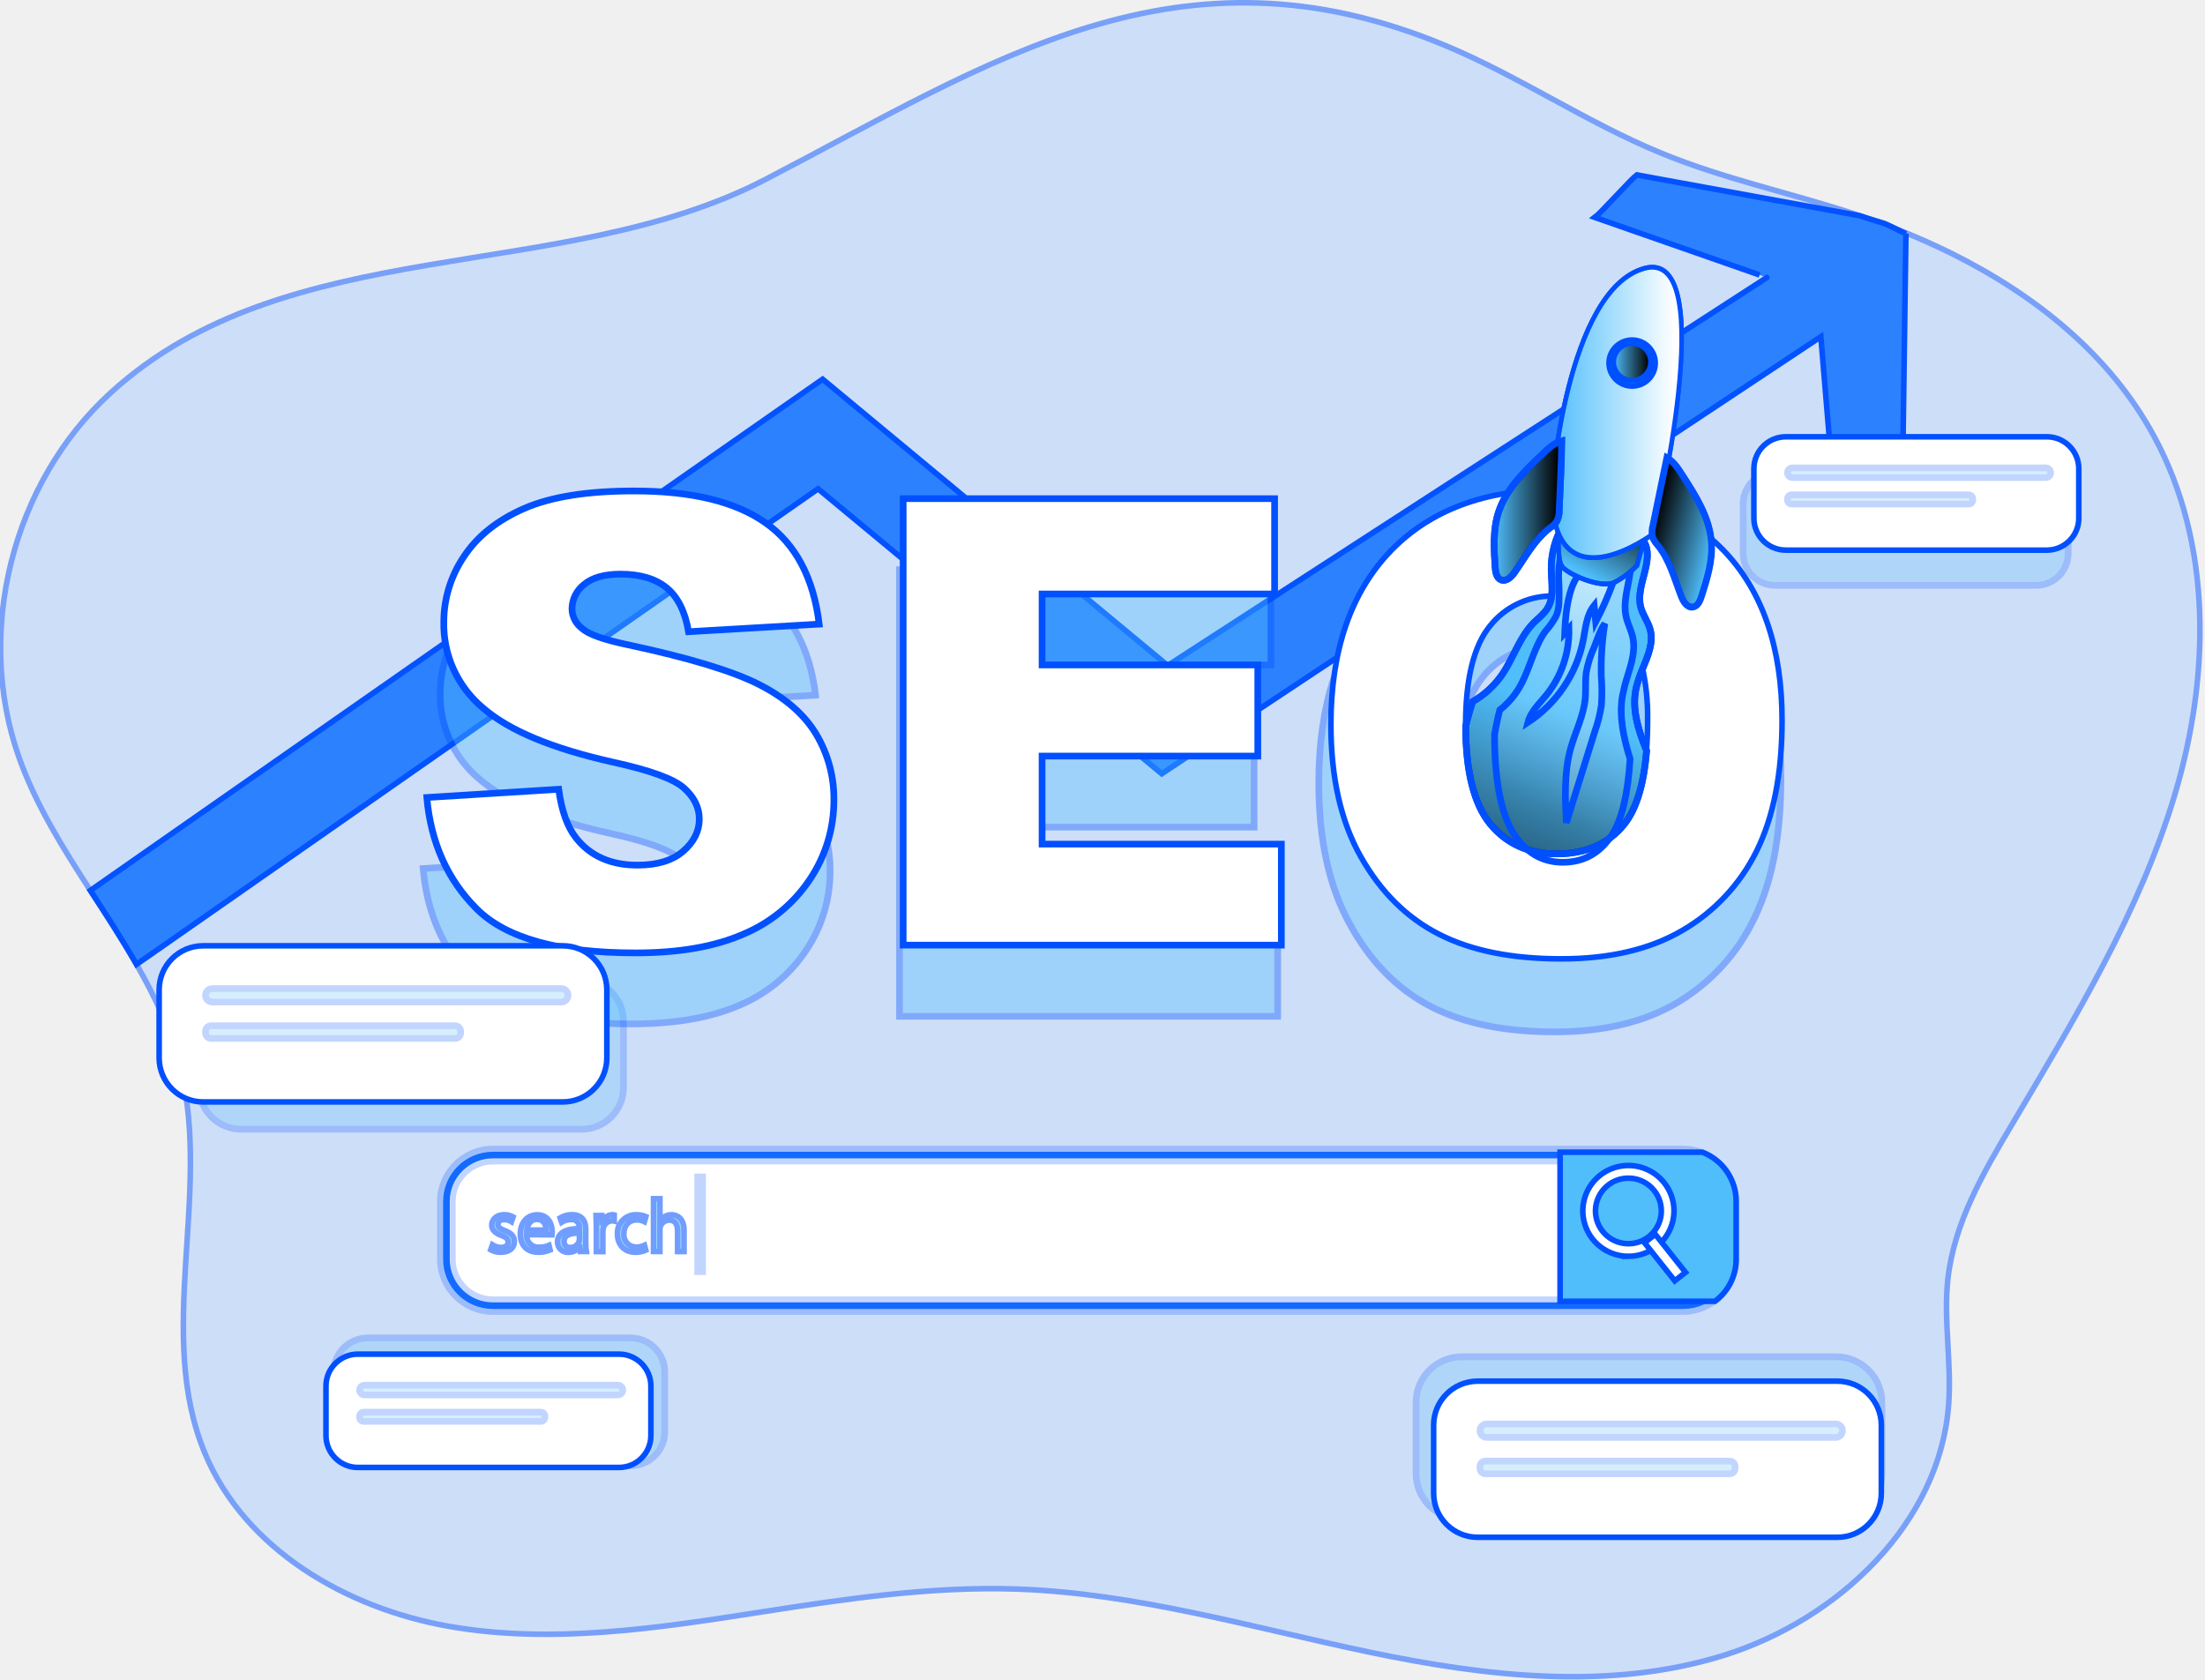
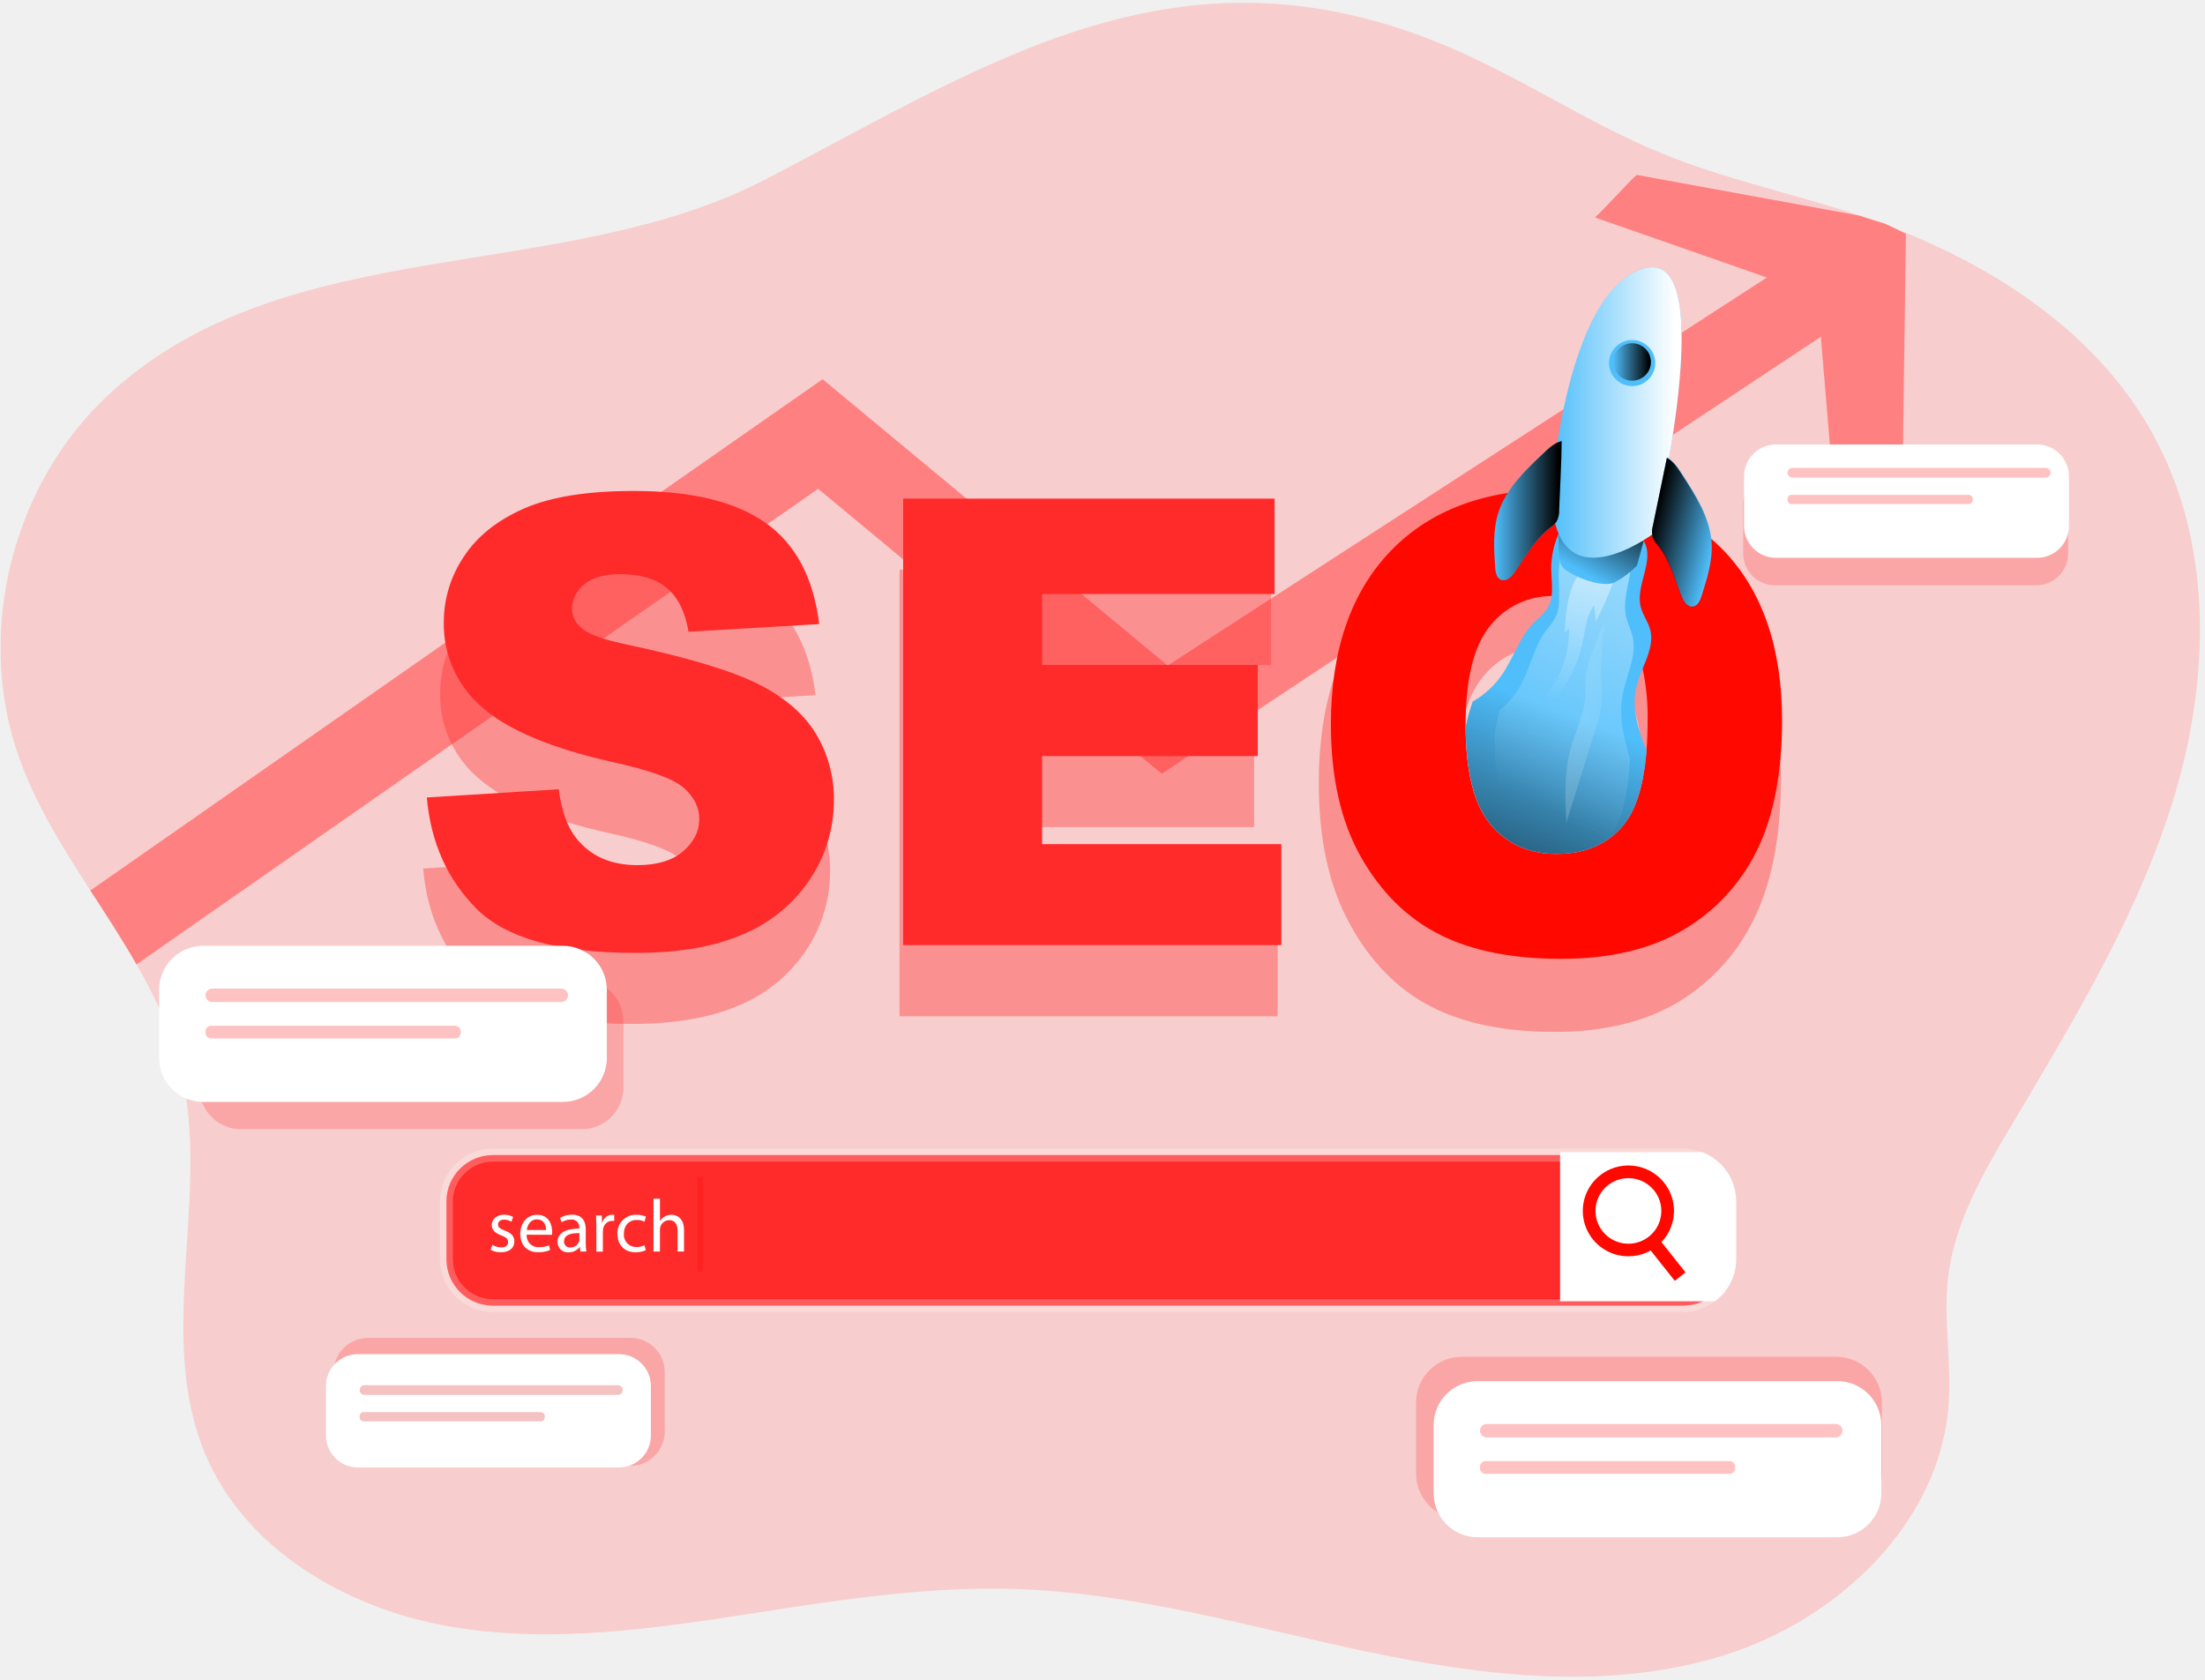
<svg xmlns="http://www.w3.org/2000/svg" xmlns:xlink="http://www.w3.org/1999/xlink" viewBox="0 0 563.765 435.562" width="335.856" height="255.849" version="1.1" id="svg6622">
  <style id="style6479">.D{opacity:.24}.E{fill:#4fbefb}.F{stroke-width:2.078}.G{stroke-width:1.449}.H{fill:#fff}</style>
  <defs id="defs6504">
    <linearGradient id="A" x1="486.03" y1="221.36" x2="449.74" y2="315.1" gradientUnits="userSpaceOnUse">
      <stop offset="0" stop-color="#010101" stop-opacity="0" id="stop6481" />
      <stop offset=".95" stop-color="#010101" id="stop6483" />
    </linearGradient>
    <linearGradient id="B" x1="475.54" y1="295.98" x2="566.26" y2="121.93" gradientUnits="userSpaceOnUse">
      <stop offset="0" stop-color="#fff" stop-opacity="0" id="stop6486" />
      <stop offset=".95" stop-color="#fff" id="stop6488" />
    </linearGradient>
    <linearGradient id="C" x1="485.73" y1="265.76" x2="502.36" y2="169.38" xlink:href="#B" />
    <linearGradient id="D" x1="434.189" y1="201.574" x2="443.067" y2="184.589" xlink:href="#A" />
    <linearGradient id="E" x1="426.771" y1="167.692" x2="455.477" y2="167.692" xlink:href="#B" />
    <linearGradient id="F" x1="462.82" y1="158.03" x2="483.76" y2="158.03" xlink:href="#A" />
    <linearGradient id="G" x1="447.78" y1="205.13" x2="468.73" y2="205.13" gradientTransform="matrix(-0.97,-0.24,-0.24,0.97,1017.13,122.17)" xlink:href="#A" />
    <linearGradient id="H" x1="521.62" y1="265.18" x2="281.23" y2="322.26" xlink:href="#B" />
    <linearGradient id="I" x1="453.304" y1="148.335" x2="463.061" y2="148.335" xlink:href="#A" gradientTransform="translate(0.9824502,-9.436005)" />
    <path id="J" d="m 510.03,232.73 q -1.28,15.9 -7,23 -7.37,9.12 -20.82,9.14 -13,0 -20.66,-9.34 c -5,-6.2 -7.53,-16.27 -7.57,-30.33 a 79.16,79.16 0 0 1 2.17,-7.73 27.88,27.88 0 0 0 9.18,-8.5 c 3.51,-5.19 5.32,-11.55 9.71,-16 1.49,-1.49 3.22,-2.78 4.31,-4.56 a 9.14,9.14 0 0 0 1.25,-3.78 c 0.36,-2.66 -0.08,-5.56 -0.12,-8.3 a 26.72,26.72 0 0 1 3.94,-14.21 c 8.34,0.12 16.55,3.9 24.73,5.39 3.58,6 -2.66,13.74 -0.93,20.54 0.61,2.42 2.22,4.47 2.9,6.89 1.13,4.11 -0.6,8.13 -2.29,12.24 a 41.35,41.35 0 0 0 -1.94,5.68 c -1.6,6.62 0.5,13.4 3.14,19.87 z" />
    <path id="K" d="m 477.73,140.52 c -5.55,5.27 -11.31,10.86 -13.62,18.16 -1.73,5.43 -1.36,11.27 -1,17 0.11,1.53 0.43,3.37 1.86,3.92 1.62,0.62 3.2,-0.94 4.19,-2.36 3.36,-4.82 6.19,-10.19 10.84,-13.77 a 8.74,8.74 0 0 0 2.14,-2 7.17,7.17 0 0 0 0.81,-3.73 c 0.26,-7.1 0.74,-14.33 0.78,-21.37 -2.38,0.62 -4.16,2.39 -6,4.15 z" />
    <linearGradient xlink:href="#A" id="L" />
    <linearGradient xlink:href="#B" id="M" />
    <path id="N" d="m 428.352,192.762 c 0,0 -0.406,5.534 0.712,7.156 1.118,1.622 8.679,4.773 11.605,3.366 a 19.792,18.715 0 0 0 4.948,-3.528 l 1.474,-5.116 z" />
    <path id="O" d="m 426.771,183.822 c 0,0 3.225,-41.738 20.447,-46.309 17.222,-4.571 2.136,55.471 2.136,55.471 0,0 -22.583,16.285 -22.583,-9.162 z" />
  </defs>
-   <g stroke="#0050ff" id="g6620" transform="translate(-39.94833,-45.02579)">
-     <g class="G" id="g6510">
-       <path d="m 599.919,251.004 c -9.13,30.534 -25.942,58.126 -42.194,85.543 -7.482,12.55 -15.063,25.642 -16.678,40.143 -1.18,10.767 0.979,21.667 0.201,32.451 -2.184,30.809 -28.645,55.91 -58.252,65.16 -29.607,9.25 -61.675,5.533 -92.053,-0.833 -30.378,-6.366 -60.42,-15.301 -91.426,-16.342 -22.31,-0.742 -44.487,2.584 -66.53,6.009 -26.729,4.167 -54.027,8.334 -80.647,3.658 C 125.72,462.117 99.418,446.8 89.074,421.891 76.195,390.915 90.748,354.873 82.797,322.28 80.471,312.629 76.286,303.755 71.34,295.129 67.633,288.62 63.49,282.278 59.381,275.962 52.201,264.853 45.155,253.611 40.811,241.261 29.421,208.877 39.154,170.184 64.569,146.958 110.596,104.841 181.443,119.074 234.449,91.548 292.928,61.147 341.566,27.922 410.856,56.88 c 19.173,8.025 36.528,19.909 55.776,27.826 16.142,6.667 33.399,10.301 50.01,15.734 l 1.498,0.516 a 188.157,187.372 0 0 1 23.867,9.801 c 21.759,10.834 41.005,26.242 52.436,47.318 15.248,27.984 14.578,62.385 5.473,92.928 z" opacity="0.501" fill="#aaccff" id="path6506" />
-       <path d="m 530.16,105.659 -0.954,68.51 -16.837,9.209 -4.268,-51.027 L 337.192,245.687 248.076,171.794 71.342,295.13 c -3.707,-6.509 -7.85,-12.851 -11.959,-19.167 L 249.255,143.368 338.731,217.628 494.1,117.001 c 0.167,0.049 -44.596,-15.591 -44.596,-15.591 1.322,-0.942 9.456,-10 10.879,-11.025 l 57.742,10.567 c 8.159,2.717 4.319,0.884 12.034,4.709 z" fill="#2a7fff" opacity="0.987" id="path6508" />
+   <path d="m 559.971,205.978 c -9.13,30.534 -25.942,58.126 -42.194,85.543 -7.482,12.55 -15.063,25.642 -16.678,40.143 -1.18,10.767 0.979,21.667 0.201,32.451 -2.184,30.809 -28.645,55.91 -58.252,65.16 -29.607,9.25 -61.675,5.533 -92.053,-0.833 -30.378,-6.366 -60.42,-15.301 -91.426,-16.342 -22.31,-0.742 -44.487,2.584 -66.53,6.009 -26.729,4.167 -54.027,8.334 -80.647,3.658 -26.62,-4.676 -52.922,-19.993 -63.266,-44.902 -12.879,-30.976 1.674,-67.018 -6.277,-99.611 -2.326,-9.651 -6.511,-18.525 -11.457,-27.151 -3.707,-6.509 -7.85,-12.851 -11.959,-19.167 -7.18,-11.109 -14.226,-22.351 -18.57,-34.701 -11.39,-32.384 -1.657,-71.077 23.758,-94.303 46.027,-42.117 116.874,-27.884 169.88,-55.41 58.479,-30.401 107.117,-63.626 176.407,-34.668 19.173,8.025 36.528,19.909 55.776,27.826 16.142,6.667 33.399,10.301 50.01,15.734 l 1.498,0.516 a 188.157,187.372 0 0 1 23.867,9.801 c 21.759,10.834 41.005,26.242 52.436,47.318 15.248,27.984 14.578,62.385 5.473,92.928 z" opacity="0.501" fill="#aaccff" id="path6506" style="stroke:none;stroke-width:1.449;fill:#ffaaaa" />
+   <path d="m 490.212,60.633 -0.954,68.51 -16.837,9.209 -4.268,-51.027 -170.909,113.336 -89.116,-73.893 -176.734,123.336 c -3.707,-6.509 -7.85,-12.851 -11.959,-19.167 L 209.307,98.342 l 89.476,74.26 155.369,-100.627 c 0.167,0.049 -44.596,-15.591 -44.596,-15.591 1.322,-0.942 9.456,-10 10.879,-11.025 l 57.742,10.567 c 8.159,2.717 4.319,0.884 12.034,4.709 z" fill="#2a7fff" opacity="0.987" id="path6508" style="stroke:none;stroke-width:1.449;stroke-dasharray:none;fill:#ff8080;fill-opacity:1" />
+   <g transform="matrix(0.836848,0,0,0.833356,-3.855188,0.714629)" class="F" id="g6530" style="stroke:none;fill:#ff2a2a">
+     <g class="E" id="g6522" style="stroke:none;fill:#ff2a2a">
+       <rect x="539.97" y="146.03" width="100.68" height="35.27" rx="9.9" class="D" id="rect6512" style="stroke:none;fill:#ff2a2a" />
+       <rect x="438.61" y="421.36" width="144.33" height="50.56" rx="14.19" class="D" id="rect6514" style="stroke:none;fill:#ff2a2a" />
+       <rect x="61.58" y="304" width="131.43" height="46.56" rx="12.99" class="D" id="rect6516" style="stroke:none;fill:#ff2a2a" />
+       <rect x="103.23" y="415.5" width="102.57" height="39.78" rx="10.61" class="D" id="rect6518" style="stroke:none;fill:#ff2a2a" />
+       <path d="m 408.46,242.81 q 0,-36.75 18.85,-57.22 18.85,-20.47 52.51,-20.47 34.5,0 53.16,20.11 18.66,20.11 18.67,56.35 0,26.31 -8.16,43.15 a 61,61 0 0 1 -23.57,26.2 q -15.4,9.33 -38.41,9.33 -23.37,0 -38.69,-8.09 -15.32,-8.09 -24.79,-25.55 -9.57,-17.5 -9.57,-43.81 z m 42.7,0.21 q 0,22.73 7.78,32.65 7.78,9.92 21.16,9.93 13.76,0 21.3,-9.73 7.54,-9.73 7.54,-34.9 0,-21.19 -7.87,-31 -7.87,-9.81 -21.35,-9.71 a 25.1,25.1 0 0 0 -20.69,9.9 q -7.86,9.93 -7.87,32.86 z m -320.22,26.41 40.86,-2.56 q 1.33,10 5.41,15.17 6.63,8.45 19,8.44 9.2,0 14.17,-4.32 4.97,-4.32 5,-10 0,-5.4 -4.74,-9.67 -4.74,-4.27 -22,-8.06 -28.25,-6.35 -40.29,-16.87 a 33.94,33.94 0 0 1 -12.13,-26.83 36.44,36.44 0 0 1 6.21,-20.24 q 6.21,-9.53 18.67,-15 12.46,-5.47 34.18,-5.45 26.64,0 40.62,9.91 13.98,9.91 16.64,31.52 l -40.51,2.39 q -1.62,-9.39 -6.78,-13.65 -5.16,-4.26 -14.27,-4.27 -7.48,0 -11.28,3.18 a 9.73,9.73 0 0 0 -3.79,7.73 7.73,7.73 0 0 0 3.13,6 q 3,2.74 14.41,5.12 28.16,6.06 40.34,12.27 12.18,6.21 17.72,15.41 a 39,39 0 0 1 5.52,20.54 44.07,44.07 0 0 1 -7.4,24.65 46.2,46.2 0 0 1 -20.66,17.11 q -13.27,5.83 -33.47,5.83 -35.44,0 -49.1,-13.65 -13.66,-13.65 -15.46,-34.7 z m 147.61,-93 h 115.09 v 29.68 h -72.05 v 22.08 h 66.83 v 28.35 h -66.83 v 27.4 h 74.13 v 31.47 H 278.55 Z" opacity="0.37" id="path6520" style="stroke:none;fill:#ff2a2a" />
    </g>
-     <g transform="matrix(0.836848,0,0,0.833356,36.09314,45.74042)" class="F" id="g6530">
-       <g class="E" id="g6522">
-         <rect x="539.97" y="146.03" width="100.68" height="35.27" rx="9.9" class="D" id="rect6512" />
-         <rect x="438.61" y="421.36" width="144.33" height="50.56" rx="14.19" class="D" id="rect6514" />
-         <rect x="61.58" y="304" width="131.43" height="46.56" rx="12.99" class="D" id="rect6516" />
-         <rect x="103.23" y="415.5" width="102.57" height="39.78" rx="10.61" class="D" id="rect6518" />
-         <path d="m 408.46,242.81 q 0,-36.75 18.85,-57.22 18.85,-20.47 52.51,-20.47 34.5,0 53.16,20.11 18.66,20.11 18.67,56.35 0,26.31 -8.16,43.15 a 61,61 0 0 1 -23.57,26.2 q -15.4,9.33 -38.41,9.33 -23.37,0 -38.69,-8.09 -15.32,-8.09 -24.79,-25.55 -9.57,-17.5 -9.57,-43.81 z m 42.7,0.21 q 0,22.73 7.78,32.65 7.78,9.92 21.16,9.93 13.76,0 21.3,-9.73 7.54,-9.73 7.54,-34.9 0,-21.19 -7.87,-31 -7.87,-9.81 -21.35,-9.71 a 25.1,25.1 0 0 0 -20.69,9.9 q -7.86,9.93 -7.87,32.86 z m -320.22,26.41 40.86,-2.56 q 1.33,10 5.41,15.17 6.63,8.45 19,8.44 9.2,0 14.17,-4.32 4.97,-4.32 5,-10 0,-5.4 -4.74,-9.67 -4.74,-4.27 -22,-8.06 -28.25,-6.35 -40.29,-16.87 a 33.94,33.94 0 0 1 -12.13,-26.83 36.44,36.44 0 0 1 6.21,-20.24 q 6.21,-9.53 18.67,-15 12.46,-5.47 34.18,-5.45 26.64,0 40.62,9.91 13.98,9.91 16.64,31.52 l -40.51,2.39 q -1.62,-9.39 -6.78,-13.65 -5.16,-4.26 -14.27,-4.27 -7.48,0 -11.28,3.18 a 9.73,9.73 0 0 0 -3.79,7.73 7.73,7.73 0 0 0 3.13,6 q 3,2.74 14.41,5.12 28.16,6.06 40.34,12.27 12.18,6.21 17.72,15.41 a 39,39 0 0 1 5.52,20.54 44.07,44.07 0 0 1 -7.4,24.65 46.2,46.2 0 0 1 -20.66,17.11 q -13.27,5.83 -33.47,5.83 -35.44,0 -49.1,-13.65 -13.66,-13.65 -15.46,-34.7 z m 147.61,-93 h 115.09 v 29.68 h -72.05 v 22.08 h 66.83 v 28.35 h -66.83 v 27.4 h 74.13 v 31.47 H 278.55 Z" opacity="0.37" id="path6520" />
-       </g>
-       <g class="H" id="g6528">
-         <path d="m 132.08,247.32 40.86,-2.56 q 1.32,10 5.4,15.17 6.65,8.44 19,8.44 9.19,0 14.17,-4.32 4.98,-4.32 5,-10 0,-5.4 -4.74,-9.67 -4.74,-4.27 -22,-8.06 -28.26,-6.35 -40.29,-16.87 a 34,34 0 0 1 -12.14,-26.83 36.44,36.44 0 0 1 6.21,-20.24 q 6.21,-9.52 18.68,-15 12.47,-5.48 34.17,-5.45 26.64,0 40.63,9.91 13.99,9.91 16.63,31.52 l -40.48,2.37 q -1.6,-9.39 -6.78,-13.65 -5.18,-4.26 -14.26,-4.27 -7.5,0 -11.28,3.18 a 9.73,9.73 0 0 0 -3.8,7.72 7.73,7.73 0 0 0 3.13,6 q 3,2.76 14.41,5.13 28.15,6.06 40.34,12.27 12.19,6.21 17.73,15.41 a 39.12,39.12 0 0 1 5.54,20.57 44.14,44.14 0 0 1 -7.39,24.65 46.29,46.29 0 0 1 -20.67,17.11 q -13.27,5.84 -33.46,5.83 -35.46,0 -49.11,-13.65 -13.65,-13.65 -15.5,-34.71 z m 147.6,-93 h 115.09 v 29.67 h -72.05 v 22.09 h 66.84 v 28.35 h -66.84 v 27.4 h 74.14 v 31.43 H 279.68 Z" id="path6524" />
-         <rect x="138.15" y="358.59" width="397.62" height="46.87" rx="14.43" id="rect6526" />
-       </g>
-     </g>
-     <g class="E G" id="g6538">
-       <path d="m 477.379,343.832 c -1.606,-0.63 -3.307,-0.949 -5.021,-0.942 h -308.57 c -7.597,0.004 -13.76,6.126 -13.783,13.693 v 15.001 c 0.019,7.569 6.183,13.696 13.783,13.7 h 308.604 c 7.576,-0.05 13.703,-6.156 13.749,-13.7 v -15.001 c -0.004,-5.642 -3.482,-10.704 -8.762,-12.75 z m 5.398,27.784 c -0.013,5.706 -4.656,10.329 -10.385,10.342 H 163.788 c -5.741,0 -10.4,-4.625 -10.419,-10.342 v -15.001 c 0.024,-5.713 4.682,-10.334 10.419,-10.334 h 308.604 c 5.727,0.014 10.367,4.631 10.385,10.334 z" class="D" id="path6532" />
-       <path d="m 163.637,367.858 c 0.684,0.422 1.459,0.654 2.251,0.675 1.239,0 1.816,-0.616 1.816,-1.391 0,-0.775 -0.485,-1.25 -1.741,-1.717 -1.674,-0.6 -2.511,-1.525 -2.511,-2.642 0,-1.508 1.221,-2.742 3.238,-2.742 a 4.71,4.71 0 0 1 2.31,0.576 l -0.427,1.242 a 3.65,3.65 0 0 0 -1.916,-0.542 c -1.012,0 -1.573,0.576 -1.573,1.275 0,0.699 0.561,1.117 1.782,1.583 1.632,0.608 2.46,1.425 2.46,2.816 0,1.666 -1.28,2.8 -3.506,2.8 a 5.4,5.4 0 0 1 -2.637,-0.641 z m 8.887,-2.626 a 2.99,2.99 0 0 0 0.847,2.341 3.01,3.01 0 0 0 2.332,0.893 c 0.892,0.031 1.781,-0.135 2.602,-0.483 l 0.293,1.217 c -0.993,0.414 -2.055,0.613 -3.122,0.583 -2.895,0 -4.619,-1.892 -4.619,-4.716 0,-2.824 1.674,-5 4.402,-5 3.063,0 3.874,2.684 3.874,4.4 a 7.23,7.23 0 0 1 -0.051,0.792 z m 5.021,-1.217 c 0,-1.083 -0.451,-2.758 -2.369,-2.758 -1.724,0 -2.511,1.575 -2.619,2.758 z m 8.896,5.576 -0.134,-1.175 h -0.059 a 3.51,3.51 0 0 1 -2.87,1.391 2.68,2.68 0 0 1 -2.025,-0.716 c -0.539,-0.496 -0.848,-1.214 -0.845,-1.968 0,-2.258 2.017,-3.492 5.641,-3.475 v -0.183 a 1.92,1.92 0 0 0 -0.534,-1.598 c -0.425,-0.427 -1.008,-0.634 -1.592,-0.568 -0.859,0.001 -1.702,0.242 -2.444,0.699 l -0.394,-1.125 c 0.932,-0.558 2.001,-0.847 3.088,-0.833 2.87,0 3.565,1.95 3.565,3.816 v 3.5 a 13.03,13.03 0 0 0 0.15,2.233 z m -0.252,-4.767 c -1.858,-0.042 -3.975,0.292 -3.975,2.108 -0.035,0.436 0.122,0.865 0.431,1.176 a 1.51,1.51 0 0 0 1.175,0.441 c 1.017,0.03 1.935,-0.602 2.267,-1.559 a 1.79,1.79 0 0 0 0.1,-0.542 z m 4.394,-1.659 -0.075,-2.917 h 1.489 l 0.059,1.833 h 0.075 c 0.333,-1.17 1.382,-1.994 2.602,-2.041 a 1.74,1.74 0 0 1 0.485,0.058 v 1.601 a 2.4,2.4 0 0 0 -0.585,-0.058 2.39,2.39 0 0 0 -2.285,2.184 4.38,4.38 0 0 0 -0.075,0.792 v 5 h -1.674 z m 12.829,6.083 a 6.26,6.26 0 0 1 -2.694,0.542 c -2.828,0 -4.67,-1.916 -4.67,-4.775 -0.058,-1.356 0.456,-2.671 1.403,-3.591 0.957,-0.946 2.272,-1.442 3.618,-1.368 a 5.75,5.75 0 0 1 2.369,0.483 l -0.394,1.317 a 3.93,3.93 0 0 0 -1.975,-0.451 c -2.151,0 -3.348,1.583 -3.348,3.533 -0.083,0.906 0.223,1.805 0.845,2.472 a 3.23,3.23 0 0 0 2.411,1.027 4.9,4.9 0 0 0 2.092,-0.467 z m 1.991,-13.358 h 1.674 v 5.833 a 3.24,3.24 0 0 1 1.221,-1.2 3.6,3.6 0 0 1 1.749,-0.475 c 1.264,0 3.272,0.766 3.272,3.992 v 5.558 h -1.674 v -5.366 c 0,-1.5 -0.561,-2.775 -2.168,-2.775 -1.039,0.017 -1.955,0.685 -2.285,1.666 a 1.97,1.97 0 0 0 -0.118,0.833 v 5.634 H 205.4 Z" opacity="0.56" id="path6534" />
-       <path d="m 486.141,356.583 v 15.001 a 13.51,13.51 0 0 1 -5.489,10.908 h -40.168 v -38.66 h 36.905 c 5.277,2.049 8.751,7.111 8.753,12.75 z" id="path6536" />
-     </g>
-     <g class="G H" id="g6544">
-       <path d="m 458.208,370.832 c -4.784,0.004 -9.099,-2.865 -10.932,-7.265 a 11.74,11.74 0 0 1 2.561,-12.836 c 3.383,-3.368 8.471,-4.376 12.89,-2.551 4.419,1.825 7.299,6.121 7.296,10.886 -0.014,6.493 -5.297,11.753 -11.817,11.768 z m 0,-20.267 c -3.453,-0.004 -6.568,2.066 -7.892,5.241 -1.324,3.175 -0.596,6.833 1.845,9.266 2.441,2.433 6.112,3.162 9.304,1.847 3.192,-1.315 5.271,-4.416 5.272,-7.855 0,-4.69 -3.817,-8.496 -8.528,-8.501 z" id="path6540" />
-       <path d="m 462.381,367.314 2.783,-2.192 7.844,9.876 -2.783,2.192 z m 20.463,-179.578 q -15.281,-15.75 -43.441,-15.776 -27.508,0 -42.939,16.042 c -10.243,10.741 -15.406,25.676 -15.406,44.909 q 0,20.642 7.791,34.368 7.791,13.726 20.319,20.068 12.494,6.35 31.616,6.342 18.803,0 31.374,-7.351 c 8.301,-4.814 14.995,-11.956 19.248,-20.534 q 6.611,-13.251 6.637,-33.868 0.016,-28.384 -15.197,-44.201 z M 415.98,233.08 q 0,-18.025 6.369,-25.776 c 3.855,-4.835 9.701,-7.671 15.9,-7.717 a 5.48,5.48 0 0 1 1.046,-0.067 q 11.004,0 17.456,7.65 c 2.575,3.279 4.33,7.12 5.121,11.208 0.927,4.302 1.368,8.693 1.314,13.092 0,2.95 -0.1,5.667 -0.301,8.217 q -1.071,13.251 -5.858,19.167 -6.168,7.601 -17.424,7.617 -10.879,0 -17.29,-7.784 c -4.185,-5.167 -6.302,-13.559 -6.334,-25.276 z" id="path6542" />
-     </g>
-     <use xlink:href="#J" transform="matrix(0.836848,0,0,0.833356,36.09314,45.74042)" class="E F" id="use6546" x="0" y="0" width="100%" height="100%" />
-     <g transform="matrix(0.836848,0,0,0.833356,34.44455,5.95604)" class="F" id="g6554">
-       <use xlink:href="#J" x="1.97" y="47.74" fill="url(#L)" id="use6548" style="fill:url(#L)" width="100%" height="100%" />
-       <path d="m 506.89,283.07 q -1,15.89 -5.25,23 c -3.68,6.08 -8.87,9.15 -15.6,9.15 q -9.78,0 -15.48,-9.35 c -3.74,-6.2 -5.64,-16.27 -5.67,-30.32 q 0.67,-4 1.63,-7.73 a 25.16,25.16 0 0 0 6.88,-8.5 c 2.62,-5.2 4,-11.56 7.27,-16 a 26.11,26.11 0 0 0 3.23,-4.55 11.46,11.46 0 0 0 0.93,-3.79 76.65,76.65 0 0 0 -0.09,-8.29 33.79,33.79 0 0 1 3,-14.22 c 6.24,0.12 12.4,3.91 18.52,5.4 2.69,6 -2,13.73 -0.69,20.54 0.45,2.41 1.66,4.47 2.17,6.88 0.85,4.11 -0.45,8.14 -1.72,12.25 a 53.49,53.49 0 0 0 -1.45,5.67 c -1.21,6.61 0.36,13.41 2.32,19.86 z" fill="url(#M)" id="path6550" style="fill:url(#M)" />
-       <path d="m 486.64,243.89 1.3,-1.45 a 31.82,31.82 0 0 1 -7,20.75 c -2.17,2.68 -4.87,5.16 -5.71,8.51 A 39.79,39.79 0 0 0 492.39,246 c 0.7,-3.71 1,-7.77 3.36,-10.7 l 0.49,5.11 a 104.84,104.84 0 0 0 5.37,-12.24 c 0.3,-0.81 0.54,-1.85 -0.11,-2.42 a 2.24,2.24 0 0 0 -1.27,-0.41 c -4,-0.39 -8.44,-1.72 -10.5,2.34 -2.35,4.66 -2.89,11.11 -3.09,16.21 z" fill="url(#C)" id="path6552" style="fill:url(#C)" />
-     </g>
-     <g transform="matrix(1.175439,0,0,1.237912,-63.36949,-55.59481)" stroke-width="0.996" id="g6564">
-       <use xlink:href="#N" class="E" id="use6556" x="0" y="0" width="100%" height="100%" />
-       <use xlink:href="#N" fill="url(#D)" id="use6558" style="fill:url(#D)" x="0" y="0" width="100%" height="100%" />
-       <use xlink:href="#O" class="E" id="use6560" x="0" y="0" width="100%" height="100%" />
-       <use xlink:href="#O" fill="url(#E)" id="use6562" style="fill:url(#E)" x="0" y="0" width="100%" height="100%" />
-     </g>
-     <g transform="matrix(0.836848,0,0,0.833356,36.09314,45.74042)" class="F" id="g6570">
-       <use xlink:href="#K" class="E" id="use6566" x="0" y="0" width="100%" height="100%" />
-       <use xlink:href="#K" fill="url(#F)" id="use6568" style="fill:url(#F)" x="0" y="0" width="100%" height="100%" />
-     </g>
-     <path d="m 472.283,168.211 c 3.473,5.366 7.047,11.034 7.482,17.393 0.327,4.741 -1.138,9.401 -2.578,13.925 -0.384,1.217 -1.012,2.642 -2.285,2.809 -1.448,0.183 -2.419,-1.391 -2.946,-2.742 -1.774,-4.558 -3.013,-9.466 -6.084,-13.284 a 7.372,7.342 0 0 1 -1.347,-2.017 6.109,6.083 0 0 1 0.075,-3.184 l 3.606,-17.5 c 1.833,1.034 2.929,2.816 4.075,4.6 z" class="E G" id="path6572" />
-     <g transform="matrix(0.836848,0,0,0.833356,34.44455,5.95604)" class="F" id="g6578">
-       <path d="m 523.17,194.88 c 4.14,6.43 8.41,13.23 8.93,20.87 0.39,5.68 -1.35,11.27 -3.08,16.71 -0.46,1.46 -1.21,3.17 -2.73,3.36 -1.72,0.22 -2.89,-1.67 -3.52,-3.29 -2.12,-5.47 -3.6,-11.35 -7.26,-15.93 a 8.59,8.59 0 0 1 -1.61,-2.42 7.19,7.19 0 0 1 0.08,-3.82 l 4.31,-21 c 2.2,1.24 3.5,3.38 4.88,5.52 z" fill="url(#G)" id="path6574" style="fill:url(#G)" />
-       <path d="m 495.72,248.4 a 33,33 0 0 0 -2.42,7.78 c -0.36,2.66 -0.06,5.37 -0.3,8 -0.47,5.42 -3.08,10.39 -4.53,15.64 -2.06,7.48 -1.71,15.38 -1.34,23.12 L 496,274.4 a 44.59,44.59 0 0 0 2,-8 62.5,62.5 0 0 0 -0.05,-9.28 93.07,93.07 0 0 1 1.1,-16.17 c -1.53,2.13 -2.34,4.99 -3.33,7.45 z" fill="url(#H)" id="path6576" style="fill:url(#H)" />
-     </g>
-     <g class="G" id="g6586">
-       <ellipse cx="459.165" cy="139.178" rx="5.992" ry="5.967" class="E" id="ellipse6580" />
-       <ellipse cx="459.164" cy="138.899" fill="url(#I)" rx="4.879" ry="4.859" id="ellipse6582" style="fill:url(#I)" />
-       <rect x="407.696" y="403.209" width="116.087" height="40.493" rx="11.415" class="H" id="rect6584" />
-     </g>
-     <g transform="matrix(0.836848,0,0,0.833356,36.09314,45.74042)" class="E F" id="g6592">
-       <rect x="458.41" y="442.27" width="112.33" height="4.18" rx="2.09" class="D" id="rect6588" />
-       <rect x="458.41" y="453.83" width="79.06" height="3.95" rx="1.7" class="D" id="rect6590" />
-     </g>
-     <rect x="77.215" y="290.305" width="116.087" height="40.493" rx="11.415" class="G H" id="rect6594" />
-     <g transform="matrix(0.836848,0,0,0.833356,36.09314,45.74042)" class="E F" id="g6600">
-       <rect x="63.51" y="306.79" width="112.33" height="4.18" rx="2.09" class="D" id="rect6596" />
-       <rect x="63.51" y="318.35" width="79.06" height="3.95" rx="1.7" class="D" id="rect6598" />
-     </g>
-     <rect x="120.473" y="396.2" width="84.254" height="29.393" rx="8.284" class="G H" id="rect6602" />
-     <g transform="matrix(0.836848,0,0,0.833356,36.09314,45.74042)" class="E F" id="g6608">
-       <rect x="111.26" y="430.21" width="81.53" height="3.03" rx="1.52" class="D" id="rect6604" />
-       <rect x="111.26" y="438.6" width="57.39" height="2.87" rx="1.24" class="D" id="rect6606" />
-     </g>
-     <rect x="490.736" y="158.301" width="84.254" height="29.393" rx="8.284" class="G H" id="rect6610" />
-     <g transform="matrix(0.836848,0,0,0.833356,36.09314,45.74042)" class="E F" id="g6618">
-       <rect x="553.71" y="144.74" width="81.53" height="3.03" rx="1.52" class="D" id="rect6612" />
-       <rect x="553.71" y="153.13" width="57.39" height="2.87" rx="1.24" class="D" id="rect6614" />
-       <path d="m 216.01,365.39 h 1.51 v 29.48 h -1.51 z" class="D" id="path6616" />
+     <g class="H" id="g6528" style="stroke:none;fill:#ff2a2a">
+       <path d="m 132.08,247.32 40.86,-2.56 q 1.32,10 5.4,15.17 6.65,8.44 19,8.44 9.19,0 14.17,-4.32 4.98,-4.32 5,-10 0,-5.4 -4.74,-9.67 -4.74,-4.27 -22,-8.06 -28.26,-6.35 -40.29,-16.87 a 34,34 0 0 1 -12.14,-26.83 36.44,36.44 0 0 1 6.21,-20.24 q 6.21,-9.52 18.68,-15 12.47,-5.48 34.17,-5.45 26.64,0 40.63,9.91 13.99,9.91 16.63,31.52 l -40.48,2.37 q -1.6,-9.39 -6.78,-13.65 -5.18,-4.26 -14.26,-4.27 -7.5,0 -11.28,3.18 a 9.73,9.73 0 0 0 -3.8,7.72 7.73,7.73 0 0 0 3.13,6 q 3,2.76 14.41,5.13 28.15,6.06 40.34,12.27 12.19,6.21 17.73,15.41 a 39.12,39.12 0 0 1 5.54,20.57 44.14,44.14 0 0 1 -7.39,24.65 46.29,46.29 0 0 1 -20.67,17.11 q -13.27,5.84 -33.46,5.83 -35.46,0 -49.11,-13.65 -13.65,-13.65 -15.5,-34.71 z m 147.6,-93 h 115.09 v 29.67 h -72.05 v 22.09 h 66.84 v 28.35 h -66.84 v 27.4 h 74.14 v 31.43 H 279.68 Z" id="path6524" style="stroke:none;fill:#ff2a2a" />
+       <rect x="138.15" y="358.59" width="397.62" height="46.87" rx="14.43" id="rect6526" style="stroke:none;fill:#ff2a2a" />
    </g>
  </g>
+   <path d="m 437.431,298.806 c -1.606,-0.63 -3.307,-0.949 -5.021,-0.942 h -308.57 c -7.597,0.004 -13.76,6.126 -13.783,13.693 v 15.001 c 0.019,7.569 6.183,13.696 13.783,13.7 h 308.604 c 7.576,-0.05 13.703,-6.156 13.749,-13.7 v -15.001 c -0.004,-5.642 -3.482,-10.704 -8.762,-12.75 z m 5.398,27.784 c -0.013,5.706 -4.656,10.329 -10.385,10.342 h -308.604 c -5.741,0 -10.4,-4.625 -10.419,-10.342 v -15.001 c 0.024,-5.713 4.682,-10.334 10.419,-10.334 h 308.604 c 5.727,0.014 10.367,4.631 10.385,10.334 z" class="D" id="path6532" style="fill:#ffffff;stroke:none;stroke-width:1.449" />
+   <path d="m 123.689,322.832 c 0.684,0.422 1.459,0.654 2.251,0.675 1.239,0 1.816,-0.616 1.816,-1.391 0,-0.775 -0.485,-1.25 -1.741,-1.717 -1.674,-0.6 -2.511,-1.525 -2.511,-2.642 0,-1.508 1.221,-2.742 3.238,-2.742 a 4.71,4.71 0 0 1 2.31,0.576 l -0.427,1.242 a 3.65,3.65 0 0 0 -1.916,-0.542 c -1.012,0 -1.573,0.576 -1.573,1.275 0,0.699 0.561,1.117 1.782,1.583 1.632,0.608 2.46,1.425 2.46,2.816 0,1.666 -1.28,2.8 -3.506,2.8 a 5.4,5.4 0 0 1 -2.637,-0.641 z m 8.887,-2.626 a 2.99,2.99 0 0 0 0.847,2.341 3.01,3.01 0 0 0 2.332,0.893 c 0.892,0.031 1.781,-0.135 2.602,-0.483 l 0.293,1.217 c -0.993,0.414 -2.055,0.613 -3.122,0.583 -2.895,0 -4.619,-1.892 -4.619,-4.716 0,-2.824 1.674,-5 4.402,-5 3.063,0 3.874,2.684 3.874,4.4 a 7.23,7.23 0 0 1 -0.051,0.792 z m 5.021,-1.217 c 0,-1.083 -0.451,-2.758 -2.369,-2.758 -1.724,0 -2.511,1.575 -2.619,2.758 z m 8.896,5.576 -0.134,-1.175 h -0.059 a 3.51,3.51 0 0 1 -2.87,1.391 2.68,2.68 0 0 1 -2.025,-0.716 c -0.539,-0.496 -0.848,-1.214 -0.845,-1.968 0,-2.258 2.017,-3.492 5.641,-3.475 v -0.183 a 1.92,1.92 0 0 0 -0.534,-1.598 c -0.425,-0.427 -1.008,-0.634 -1.592,-0.568 -0.859,10e-4 -1.702,0.242 -2.444,0.699 l -0.394,-1.125 c 0.932,-0.558 2.001,-0.847 3.088,-0.833 2.87,0 3.565,1.95 3.565,3.816 v 3.5 a 13.03,13.03 0 0 0 0.15,2.233 z m -0.252,-4.767 c -1.858,-0.042 -3.975,0.292 -3.975,2.108 -0.035,0.436 0.122,0.865 0.431,1.176 a 1.51,1.51 0 0 0 1.175,0.441 c 1.017,0.03 1.935,-0.602 2.267,-1.559 a 1.79,1.79 0 0 0 0.1,-0.542 z m 4.394,-1.659 -0.075,-2.917 h 1.489 l 0.059,1.833 h 0.075 c 0.333,-1.17 1.382,-1.994 2.602,-2.041 a 1.74,1.74 0 0 1 0.485,0.058 v 1.601 a 2.4,2.4 0 0 0 -0.585,-0.058 2.39,2.39 0 0 0 -2.285,2.184 4.38,4.38 0 0 0 -0.075,0.792 v 5 h -1.674 z m 12.829,6.083 a 6.26,6.26 0 0 1 -2.694,0.542 c -2.828,0 -4.67,-1.916 -4.67,-4.775 -0.058,-1.356 0.456,-2.671 1.403,-3.591 0.957,-0.946 2.272,-1.442 3.618,-1.368 a 5.75,5.75 0 0 1 2.369,0.483 l -0.394,1.317 a 3.93,3.93 0 0 0 -1.975,-0.451 c -2.151,0 -3.348,1.583 -3.348,3.533 -0.083,0.906 0.223,1.805 0.845,2.472 a 3.23,3.23 0 0 0 2.411,1.027 4.9,4.9 0 0 0 2.092,-0.467 z m 1.991,-13.358 h 1.674 v 5.833 a 3.24,3.24 0 0 1 1.221,-1.2 3.6,3.6 0 0 1 1.749,-0.475 c 1.264,0 3.272,0.766 3.272,3.992 v 5.558 h -1.674 v -5.366 c 0,-1.5 -0.561,-2.775 -2.168,-2.775 -1.039,0.017 -1.955,0.685 -2.285,1.666 a 1.97,1.97 0 0 0 -0.118,0.833 v 5.634 h -1.674 z" opacity="0.56" id="path6534" style="fill:#ffffff;stroke:none;stroke-width:1.449;opacity:1" />
+   <path d="m 446.193,311.557 v 15.001 a 13.51,13.51 0 0 1 -5.489,10.908 h -40.168 v -38.66 h 36.905 c 5.277,2.049 8.751,7.111 8.753,12.75 z" id="path6536" style="fill:#ffffff;stroke:none;stroke-width:1.449" />
+   <g class="G H" id="g6544" transform="translate(-39.94833,-45.02579)" style="stroke:none;fill:#ff0800;fill-opacity:1">
+     <path d="m 458.208,370.832 c -4.784,0.004 -9.099,-2.865 -10.932,-7.265 a 11.74,11.74 0 0 1 2.561,-12.836 c 3.383,-3.368 8.471,-4.376 12.89,-2.551 4.419,1.825 7.299,6.121 7.296,10.886 -0.014,6.493 -5.297,11.753 -11.817,11.768 z m 0,-20.267 c -3.453,-0.004 -6.568,2.066 -7.892,5.241 -1.324,3.175 -0.596,6.833 1.845,9.266 2.441,2.433 6.112,3.162 9.304,1.847 3.192,-1.315 5.271,-4.416 5.272,-7.855 0,-4.69 -3.817,-8.496 -8.528,-8.501 z" id="path6540" style="stroke:none;fill:#ff0800;fill-opacity:1" />
+     <path d="m 462.381,367.314 2.783,-2.192 7.844,9.876 -2.783,2.192 z m 20.463,-179.578 q -15.281,-15.75 -43.441,-15.776 -27.508,0 -42.939,16.042 c -10.243,10.741 -15.406,25.676 -15.406,44.909 q 0,20.642 7.791,34.368 7.791,13.726 20.319,20.068 12.494,6.35 31.616,6.342 18.803,0 31.374,-7.351 c 8.301,-4.814 14.995,-11.956 19.248,-20.534 q 6.611,-13.251 6.637,-33.868 0.016,-28.384 -15.197,-44.201 z M 415.98,233.08 q 0,-18.025 6.369,-25.776 c 3.855,-4.835 9.701,-7.671 15.9,-7.717 a 5.48,5.48 0 0 1 1.046,-0.067 q 11.004,0 17.456,7.65 c 2.575,3.279 4.33,7.12 5.121,11.208 0.927,4.302 1.368,8.693 1.314,13.092 0,2.95 -0.1,5.667 -0.301,8.217 q -1.071,13.251 -5.858,19.167 -6.168,7.601 -17.424,7.617 -10.879,0 -17.29,-7.784 c -4.185,-5.167 -6.302,-13.559 -6.334,-25.276 z" id="path6542" style="stroke:none;fill:#ff0800;fill-opacity:1" />
+   </g>
+   <use xlink:href="#J" transform="matrix(0.836848,0,0,0.833356,-3.855188,0.714629)" class="E F" id="use6546" x="0" y="0" width="100%" height="100%" style="stroke:none" />
+   <g transform="matrix(0.836848,0,0,0.833356,-5.503777,-39.06975)" class="F" id="g6554" style="stroke:none">
+     <use xlink:href="#J" x="1.97" y="47.74" fill="url(#L)" id="use6548" style="fill:url(#L);stroke:none" width="100%" height="100%" />
+     <path d="m 506.89,283.07 q -1,15.89 -5.25,23 c -3.68,6.08 -8.87,9.15 -15.6,9.15 q -9.78,0 -15.48,-9.35 c -3.74,-6.2 -5.64,-16.27 -5.67,-30.32 q 0.67,-4 1.63,-7.73 a 25.16,25.16 0 0 0 6.88,-8.5 c 2.62,-5.2 4,-11.56 7.27,-16 a 26.11,26.11 0 0 0 3.23,-4.55 11.46,11.46 0 0 0 0.93,-3.79 76.65,76.65 0 0 0 -0.09,-8.29 33.79,33.79 0 0 1 3,-14.22 c 6.24,0.12 12.4,3.91 18.52,5.4 2.69,6 -2,13.73 -0.69,20.54 0.45,2.41 1.66,4.47 2.17,6.88 0.85,4.11 -0.45,8.14 -1.72,12.25 a 53.49,53.49 0 0 0 -1.45,5.67 c -1.21,6.61 0.36,13.41 2.32,19.86 z" fill="url(#M)" id="path6550" style="fill:url(#M);stroke:none" />
+     <path d="m 486.64,243.89 1.3,-1.45 a 31.82,31.82 0 0 1 -7,20.75 c -2.17,2.68 -4.87,5.16 -5.71,8.51 A 39.79,39.79 0 0 0 492.39,246 c 0.7,-3.71 1,-7.77 3.36,-10.7 l 0.49,5.11 a 104.84,104.84 0 0 0 5.37,-12.24 c 0.3,-0.81 0.54,-1.85 -0.11,-2.42 a 2.24,2.24 0 0 0 -1.27,-0.41 c -4,-0.39 -8.44,-1.72 -10.5,2.34 -2.35,4.66 -2.89,11.11 -3.09,16.21 z" fill="url(#C)" id="path6552" style="fill:url(#C);stroke:none" />
+   </g>
+   <g transform="matrix(1.175439,0,0,1.237912,-103.3178,-100.6206)" stroke-width="0.996" id="g6564" style="stroke:none">
+     <use xlink:href="#N" class="E" id="use6556" x="0" y="0" width="100%" height="100%" style="stroke:none" />
+     <use xlink:href="#N" fill="url(#D)" id="use6558" style="fill:url(#D);stroke:none" x="0" y="0" width="100%" height="100%" />
+     <use xlink:href="#O" class="E" id="use6560" x="0" y="0" width="100%" height="100%" style="stroke:none" />
+     <use xlink:href="#O" fill="url(#E)" id="use6562" style="fill:url(#E);stroke:none" x="0" y="0" width="100%" height="100%" />
+   </g>
+   <g transform="matrix(0.836848,0,0,0.833356,-3.855188,0.714629)" class="F" id="g6570" style="stroke:none">
+     <use xlink:href="#K" class="E" id="use6566" x="0" y="0" width="100%" height="100%" style="stroke:none" />
+     <use xlink:href="#K" fill="url(#F)" id="use6568" style="fill:url(#F);stroke:none" x="0" y="0" width="100%" height="100%" />
+   </g>
+   <path d="m 432.335,123.185 c 3.473,5.366 7.047,11.034 7.482,17.393 0.327,4.741 -1.138,9.401 -2.578,13.925 -0.384,1.217 -1.012,2.642 -2.285,2.809 -1.448,0.183 -2.419,-1.391 -2.946,-2.742 -1.774,-4.558 -3.013,-9.466 -6.084,-13.284 a 7.372,7.342 0 0 1 -1.347,-2.017 6.109,6.083 0 0 1 0.075,-3.184 l 3.606,-17.5 c 1.833,1.034 2.929,2.816 4.075,4.6 z" class="E G" id="path6572" style="stroke:none" />
+   <g transform="matrix(0.836848,0,0,0.833356,-5.503777,-39.06975)" class="F" id="g6578" style="stroke:none">
+     <path d="m 523.17,194.88 c 4.14,6.43 8.41,13.23 8.93,20.87 0.39,5.68 -1.35,11.27 -3.08,16.71 -0.46,1.46 -1.21,3.17 -2.73,3.36 -1.72,0.22 -2.89,-1.67 -3.52,-3.29 -2.12,-5.47 -3.6,-11.35 -7.26,-15.93 a 8.59,8.59 0 0 1 -1.61,-2.42 7.19,7.19 0 0 1 0.08,-3.82 l 4.31,-21 c 2.2,1.24 3.5,3.38 4.88,5.52 z" fill="url(#G)" id="path6574" style="fill:url(#G);stroke:none" />
+     <path d="m 495.72,248.4 a 33,33 0 0 0 -2.42,7.78 c -0.36,2.66 -0.06,5.37 -0.3,8 -0.47,5.42 -3.08,10.39 -4.53,15.64 -2.06,7.48 -1.71,15.38 -1.34,23.12 L 496,274.4 a 44.59,44.59 0 0 0 2,-8 62.5,62.5 0 0 0 -0.05,-9.28 93.07,93.07 0 0 1 1.1,-16.17 c -1.53,2.13 -2.34,4.99 -3.33,7.45 z" fill="url(#H)" id="path6576" style="fill:url(#H);stroke:none" />
+   </g>
+   <g class="G" id="g6586" transform="translate(-39.94833,-45.02579)" style="stroke:none">
+     <ellipse cx="459.165" cy="139.178" rx="5.992" ry="5.967" class="E" id="ellipse6580" style="stroke:none" />
+     <ellipse cx="459.164" cy="138.899" fill="url(#I)" rx="4.879" ry="4.859" id="ellipse6582" style="fill:url(#I);stroke:none" />
+     <rect x="407.696" y="403.209" width="116.087" height="40.493" rx="11.415" class="H" id="rect6584" style="stroke:none" />
+   </g>
+   <g transform="matrix(0.836848,0,0,0.833356,-3.855188,0.714629)" class="E F" id="g6592" style="stroke:none;fill:#ff0000">
+     <rect x="458.41" y="442.27" width="112.33" height="4.18" rx="2.09" class="D" id="rect6588" style="stroke:none;fill:#ff0000" />
+     <rect x="458.41" y="453.83" width="79.06" height="3.95" rx="1.7" class="D" id="rect6590" style="stroke:none;fill:#ff0000" />
+   </g>
+   <rect x="37.267" y="245.279" width="116.087" height="40.493" rx="11.415" class="G H" id="rect6594" style="stroke:none" />
+   <g transform="matrix(0.836848,0,0,0.833356,-3.855188,0.714629)" class="E F" id="g6600" style="stroke:none;fill:#ff0000">
+     <rect x="63.51" y="306.79" width="112.33" height="4.18" rx="2.09" class="D" id="rect6596" style="stroke:none;fill:#ff0000" />
+     <rect x="63.51" y="318.35" width="79.06" height="3.95" rx="1.7" class="D" id="rect6598" style="stroke:none;fill:#ff0000" />
+   </g>
+   <rect x="80.525" y="351.174" width="84.254" height="29.393" rx="8.284" class="G H" id="rect6602" style="stroke:none" />
+   <g transform="matrix(0.836848,0,0,0.833356,-3.855188,0.714629)" class="E F" id="g6608" style="stroke:none;fill:#d40000">
+     <rect x="111.26" y="430.21" width="81.53" height="3.03" rx="1.52" class="D" id="rect6604" style="stroke:none;fill:#d40000" />
+     <rect x="111.26" y="438.6" width="57.39" height="2.87" rx="1.24" class="D" id="rect6606" style="stroke:none;fill:#d40000" />
+   </g>
+   <rect x="448.237" y="115.27" width="84.254" height="29.393" rx="8.284" class="G H" id="rect6610" style="stroke:none" />
+   <g transform="matrix(0.836848,0,0,0.833356,-3.855188,0.714629)" class="E F" id="g6618" style="stroke:none;fill:#ff0000">
+     <rect x="553.71" y="144.74" width="81.53" height="3.03" rx="1.52" class="D" id="rect6612" style="stroke:none;fill:#ff0000" />
+     <rect x="553.71" y="153.13" width="57.39" height="2.87" rx="1.24" class="D" id="rect6614" style="stroke:none;fill:#ff0000" />
+     <path d="m 216.01,365.39 h 1.51 v 29.48 h -1.51 z" class="D" id="path6616" style="stroke:none;fill:#ff0000" />
+   </g>
</svg>
